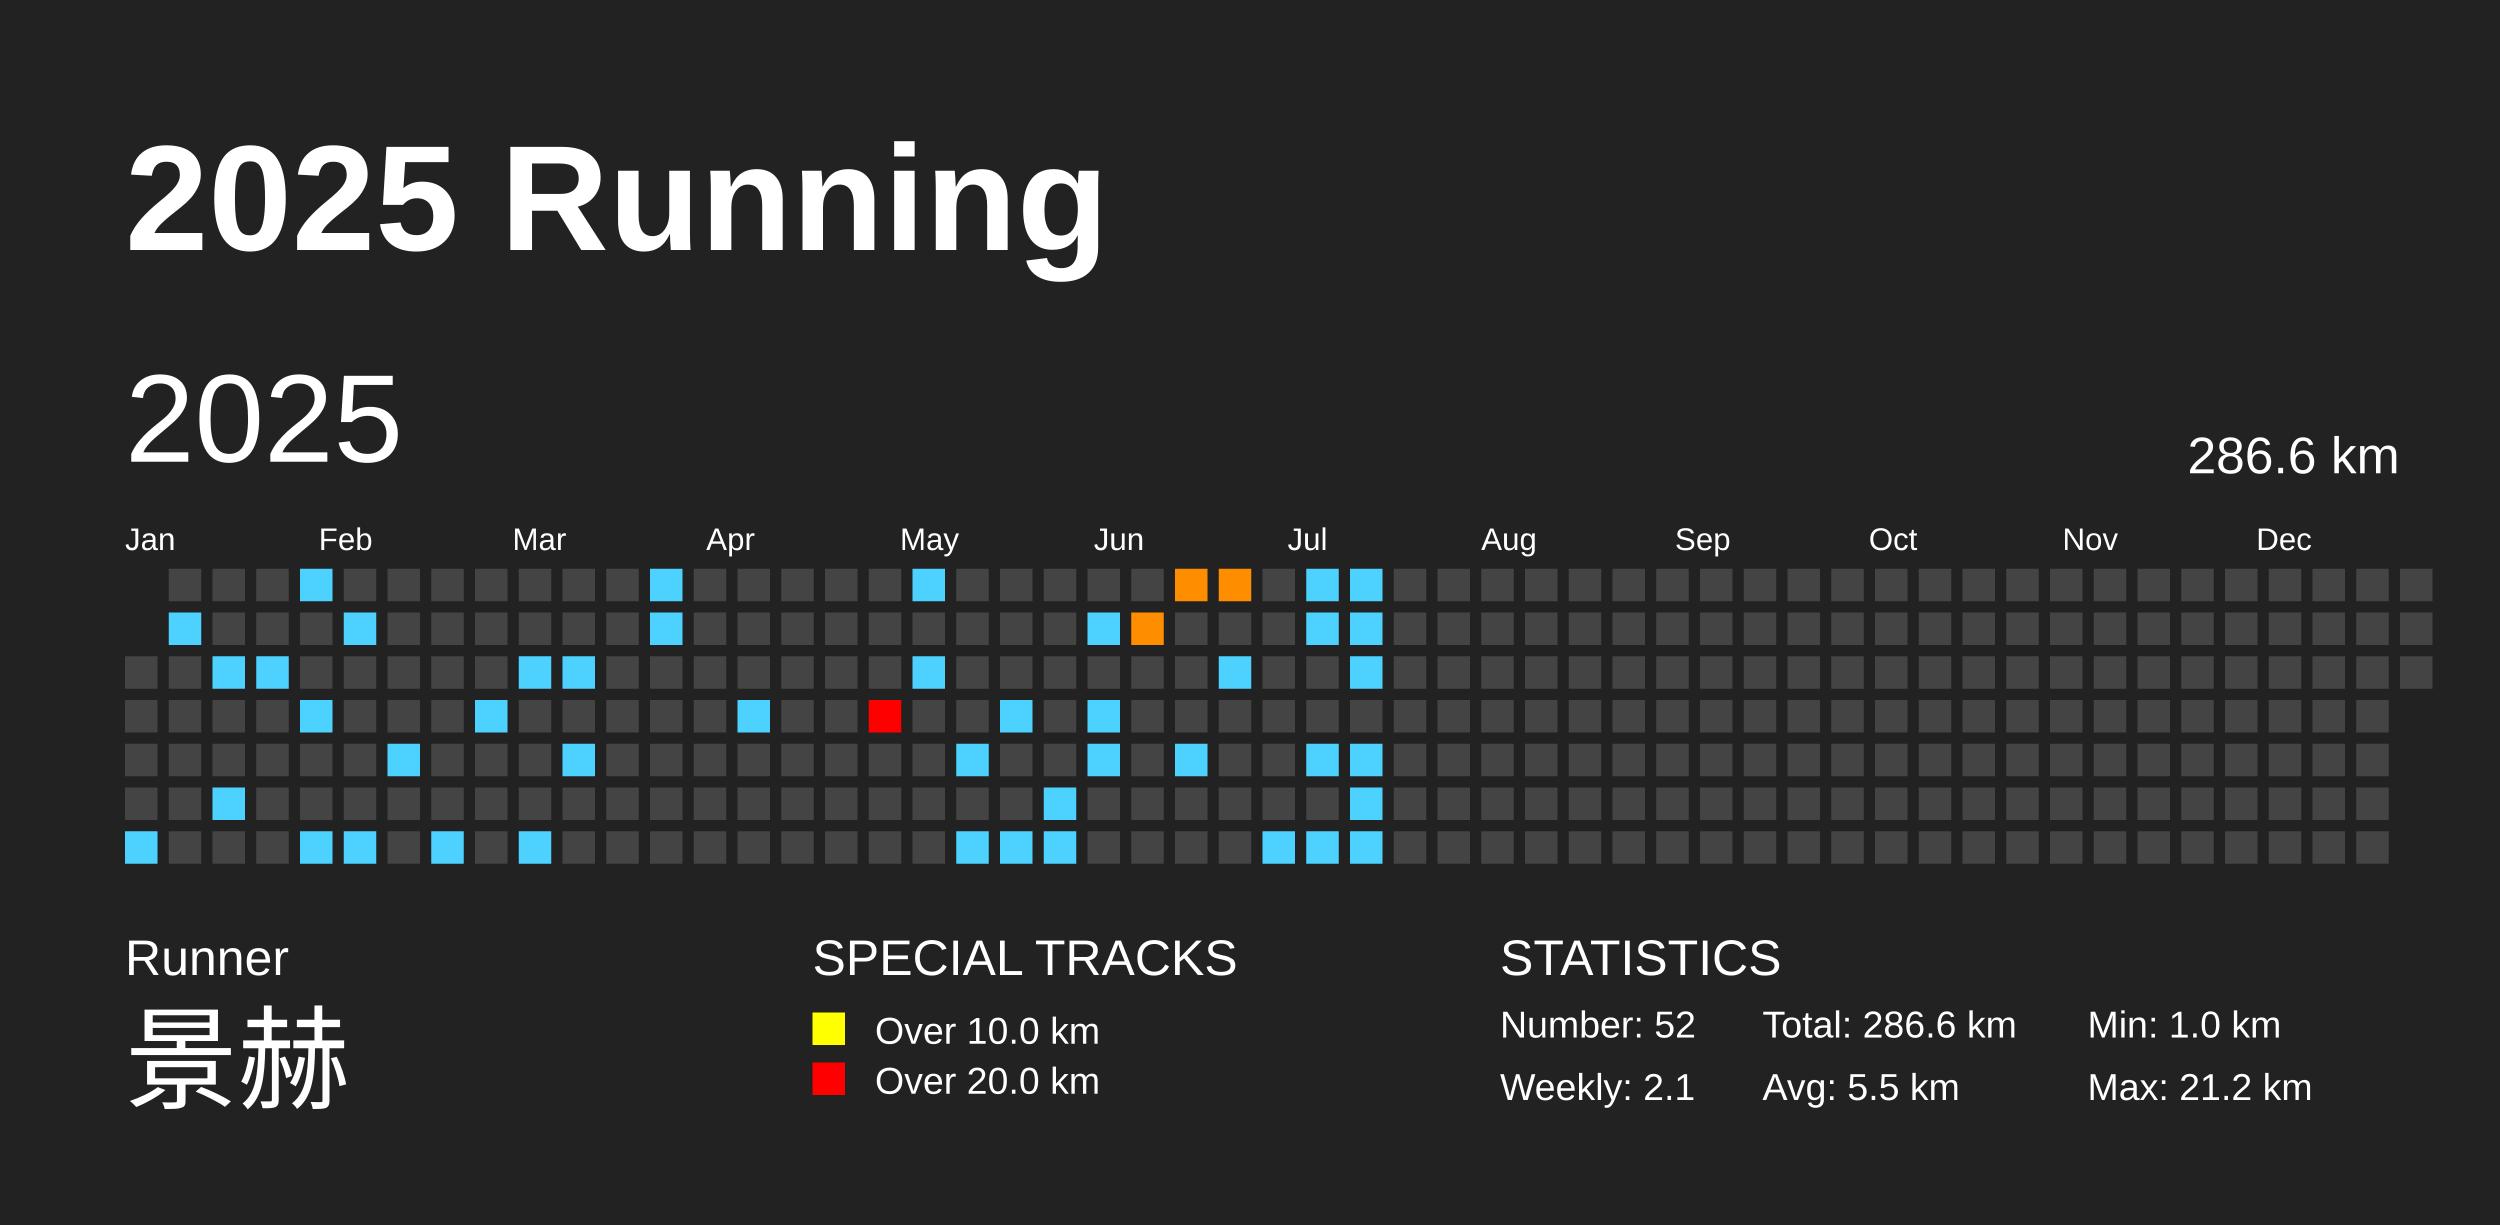
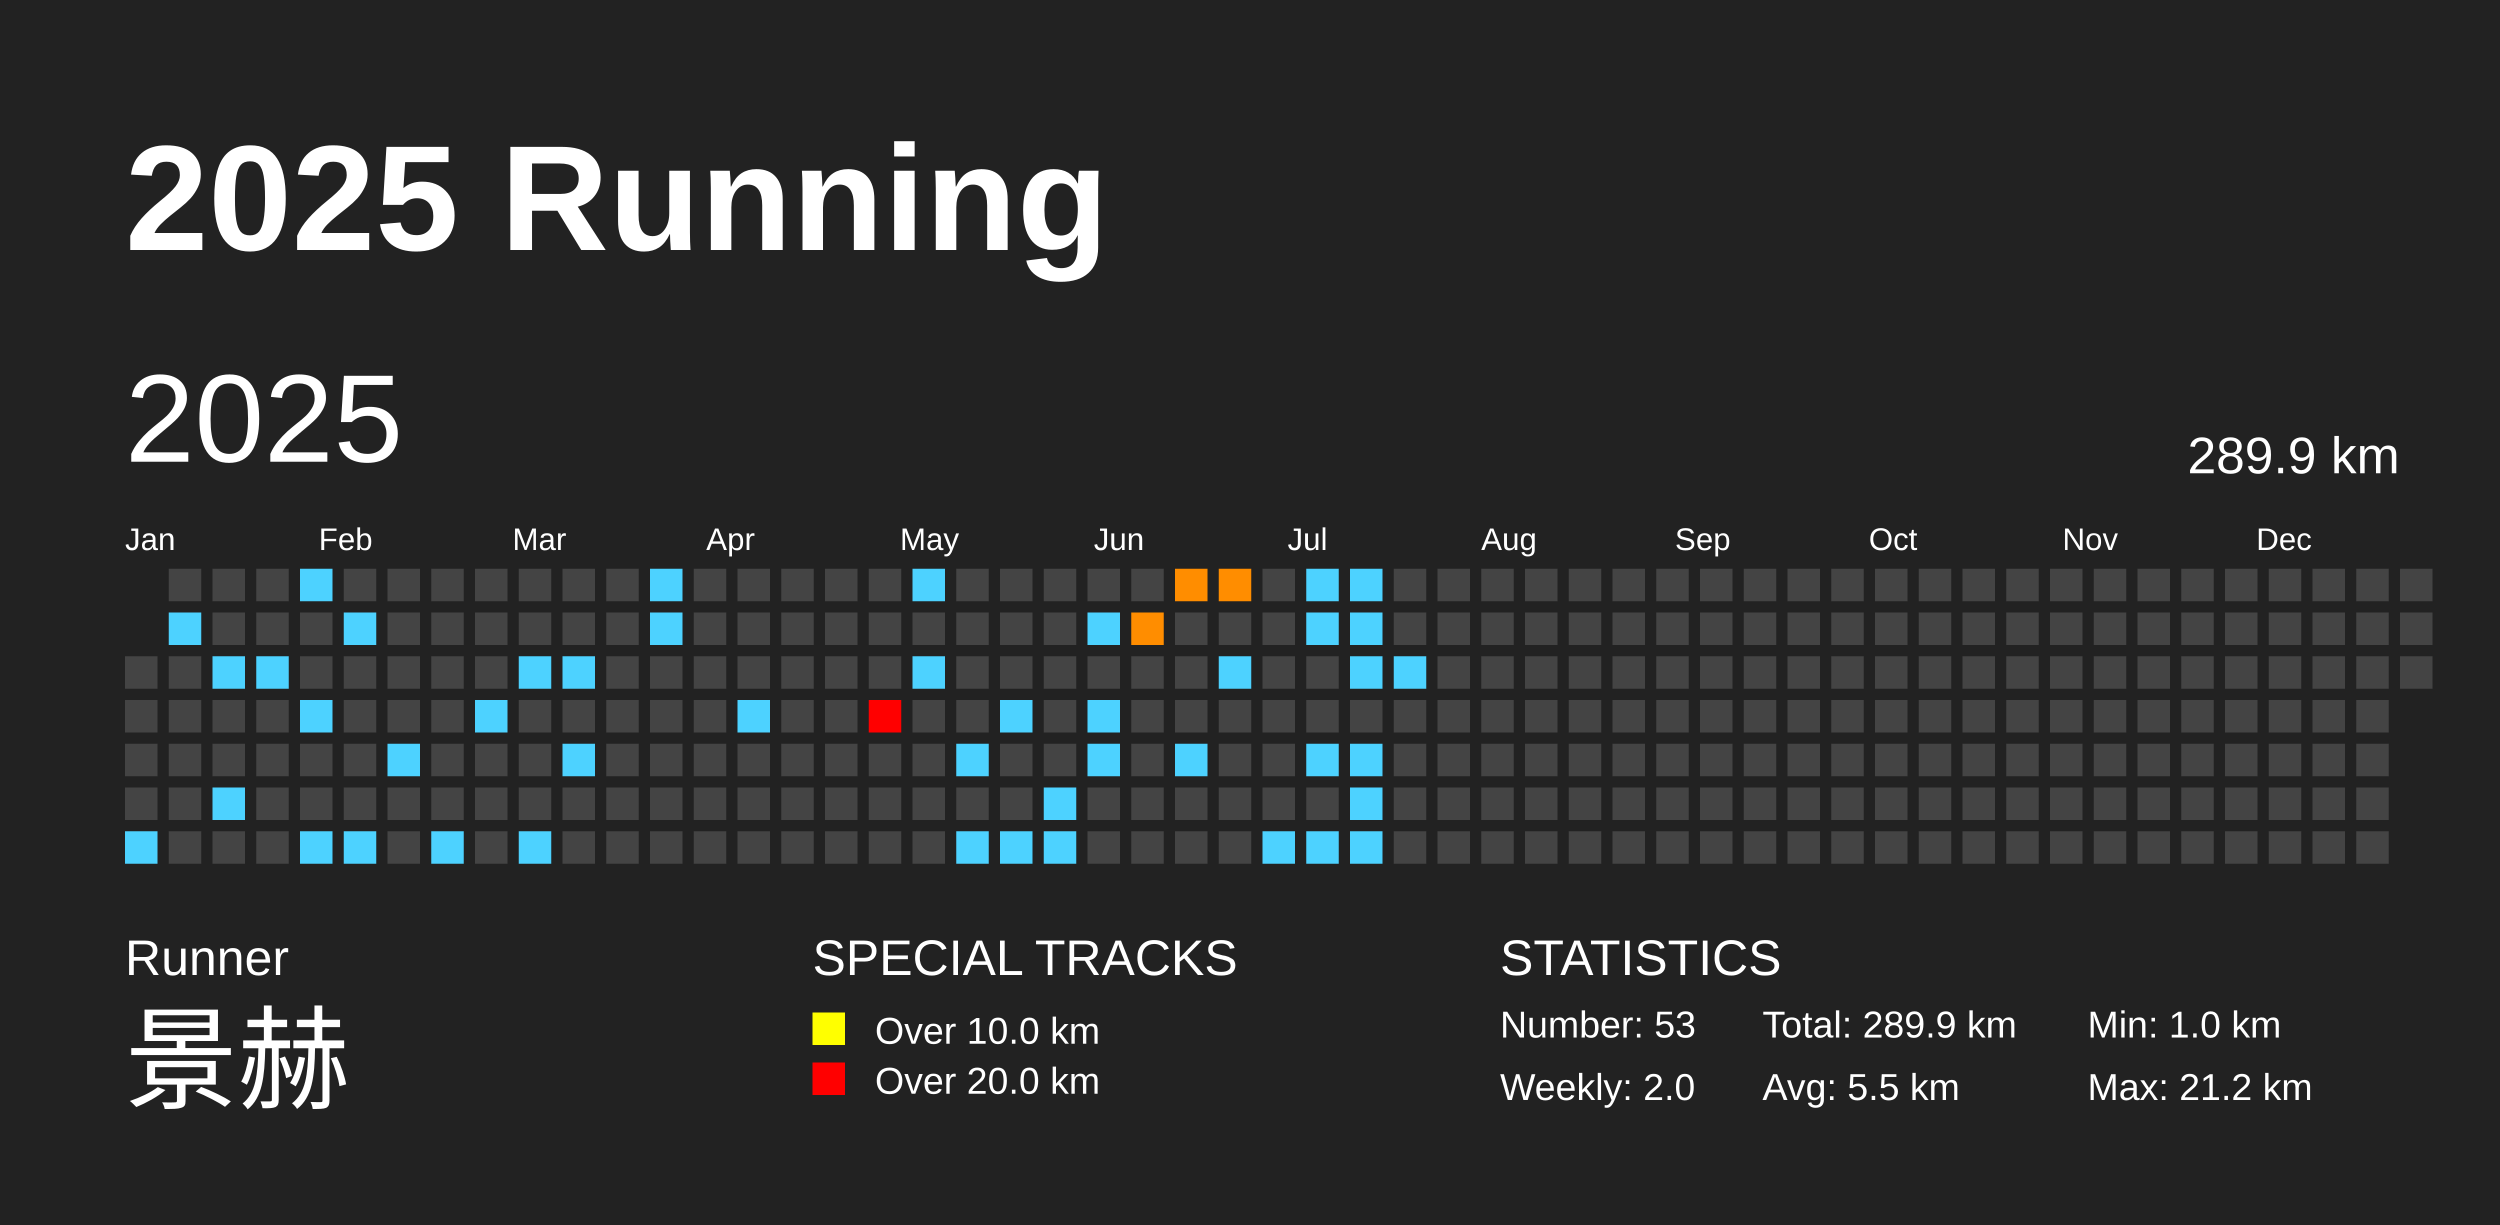
<svg xmlns="http://www.w3.org/2000/svg" baseProfile="full" height="98mm" version="1.1" viewBox="0,0,200,98" width="200mm">
  <defs />
  <rect fill="#222222" height="98" width="200" x="0" y="0" />
  <text fill="#FFFFFF" style="font-size:12px; font-family:Arial; font-weight:bold;" x="10" y="20">2025 Running</text>
  <text fill="#FFFFFF" style="font-size:4px; font-family:Arial" x="10" y="78">Runner</text>
  <text fill="#FFFFFF" style="font-size:9px; font-family:Arial" x="10" y="88">景赫</text>
  <text fill="#FFFFFF" style="font-size:4px; font-family:Arial" x="65" y="78">SPECIAL TRACKS</text>
  <rect fill="yellow" height="2.6" width="2.6" x="65" y="81" />
  <text fill="#FFFFFF" style="font-size:3px; font-family:Arial" x="70" y="83.5">Over 10.0 km</text>
  <rect fill="red" height="2.6" width="2.6" x="65" y="85" />
  <text fill="#FFFFFF" style="font-size:3px; font-family:Arial" x="70" y="87.5">Over 20.0 km</text>
  <text fill="#FFFFFF" style="font-size:4px; font-family:Arial" x="120" y="78">STATISTICS</text>
-   <text fill="#FFFFFF" style="font-size:3px; font-family:Arial" x="120" y="83">Number: 52</text>
-   <text fill="#FFFFFF" style="font-size:3px; font-family:Arial" x="120" y="88">Weekly: 2.1</text>
-   <text fill="#FFFFFF" style="font-size:3px; font-family:Arial" x="141" y="83">Total: 286.6 km</text>
+   <text fill="#FFFFFF" style="font-size:3px; font-family:Arial" x="120" y="83">Number: 53</text>
+   <text fill="#FFFFFF" style="font-size:3px; font-family:Arial" x="120" y="88">Weekly: 2.0</text>
+   <text fill="#FFFFFF" style="font-size:3px; font-family:Arial" x="141" y="83">Total: 289.9 km</text>
  <text fill="#FFFFFF" style="font-size:3px; font-family:Arial" x="141" y="88">Avg: 5.5 km</text>
  <text fill="#FFFFFF" style="font-size:3px; font-family:Arial" x="167" y="83">Min: 1.0 km</text>
  <text fill="#FFFFFF" style="font-size:3px; font-family:Arial" x="167" y="88">Max: 21.2 km</text>
  <text dominant-baseline="hanging" fill="#FFFFFF" style="font-size:10.0px; font-family:Arial;" x="10" y="30">2025</text>
-   <text dominant-baseline="hanging" fill="#FFFFFF" style="font-size:4.125px; font-family:Arial;" x="175" y="35">286.6 km</text>
+   <text dominant-baseline="hanging" fill="#FFFFFF" style="font-size:4.125px; font-family:Arial;" x="175" y="35">289.9 km</text>
  <text fill="#FFFFFF" style="font-size:2.5px; font-family:Arial" x="10.0" y="44">Jan</text>
  <text fill="#FFFFFF" style="font-size:2.5px; font-family:Arial" x="25.5" y="44">Feb</text>
  <text fill="#FFFFFF" style="font-size:2.5px; font-family:Arial" x="41.0" y="44">Mar</text>
  <text fill="#FFFFFF" style="font-size:2.5px; font-family:Arial" x="56.5" y="44">Apr</text>
  <text fill="#FFFFFF" style="font-size:2.5px; font-family:Arial" x="72.0" y="44">May</text>
  <text fill="#FFFFFF" style="font-size:2.5px; font-family:Arial" x="87.5" y="44">Jun</text>
  <text fill="#FFFFFF" style="font-size:2.5px; font-family:Arial" x="103.0" y="44">Jul</text>
  <text fill="#FFFFFF" style="font-size:2.5px; font-family:Arial" x="118.5" y="44">Aug</text>
  <text fill="#FFFFFF" style="font-size:2.5px; font-family:Arial" x="134.0" y="44">Sep</text>
  <text fill="#FFFFFF" style="font-size:2.5px; font-family:Arial" x="149.5" y="44">Oct</text>
  <text fill="#FFFFFF" style="font-size:2.5px; font-family:Arial" x="165.0" y="44">Nov</text>
  <text fill="#FFFFFF" style="font-size:2.5px; font-family:Arial" x="180.5" y="44">Dec</text>
  <rect fill="#444444" height="2.6" width="2.6" x="10.0" y="52.5" />
  <rect fill="#444444" height="2.6" width="2.6" x="10.0" y="56.0" />
  <rect fill="#444444" height="2.6" width="2.6" x="10.0" y="59.5" />
  <rect fill="#444444" height="2.6" width="2.6" x="10.0" y="63.0" />
  <rect fill="#4dd2ff" height="2.6" width="2.6" x="10.0" y="66.5" />
  <rect fill="#444444" height="2.6" width="2.6" x="13.5" y="45.5" />
  <rect fill="#4dd2ff" height="2.6" width="2.6" x="13.5" y="49.0" />
  <rect fill="#444444" height="2.6" width="2.6" x="13.5" y="52.5" />
  <rect fill="#444444" height="2.6" width="2.6" x="13.5" y="56.0" />
  <rect fill="#444444" height="2.6" width="2.6" x="13.5" y="59.5" />
  <rect fill="#444444" height="2.6" width="2.6" x="13.5" y="63.0" />
  <rect fill="#444444" height="2.6" width="2.6" x="13.5" y="66.5" />
  <rect fill="#444444" height="2.6" width="2.6" x="17.0" y="45.5" />
  <rect fill="#444444" height="2.6" width="2.6" x="17.0" y="49.0" />
  <rect fill="#4dd2ff" height="2.6" width="2.6" x="17.0" y="52.5" />
  <rect fill="#444444" height="2.6" width="2.6" x="17.0" y="56.0" />
  <rect fill="#444444" height="2.6" width="2.6" x="17.0" y="59.5" />
  <rect fill="#4dd2ff" height="2.6" width="2.6" x="17.0" y="63.0" />
  <rect fill="#444444" height="2.6" width="2.6" x="17.0" y="66.5" />
  <rect fill="#444444" height="2.6" width="2.6" x="20.5" y="45.5" />
  <rect fill="#444444" height="2.6" width="2.6" x="20.5" y="49.0" />
  <rect fill="#4dd2ff" height="2.6" width="2.6" x="20.5" y="52.5" />
  <rect fill="#444444" height="2.6" width="2.6" x="20.5" y="56.0" />
  <rect fill="#444444" height="2.6" width="2.6" x="20.5" y="59.5" />
  <rect fill="#444444" height="2.6" width="2.6" x="20.5" y="63.0" />
  <rect fill="#444444" height="2.6" width="2.6" x="20.5" y="66.5" />
  <rect fill="#4dd2ff" height="2.6" width="2.6" x="24.0" y="45.5" />
  <rect fill="#444444" height="2.6" width="2.6" x="24.0" y="49.0" />
  <rect fill="#444444" height="2.6" width="2.6" x="24.0" y="52.5" />
  <rect fill="#4dd2ff" height="2.6" width="2.6" x="24.0" y="56.0" />
  <rect fill="#444444" height="2.6" width="2.6" x="24.0" y="59.5" />
  <rect fill="#444444" height="2.6" width="2.6" x="24.0" y="63.0" />
  <rect fill="#4dd2ff" height="2.6" width="2.6" x="24.0" y="66.5" />
  <rect fill="#444444" height="2.6" width="2.6" x="27.5" y="45.5" />
  <rect fill="#4dd2ff" height="2.6" width="2.6" x="27.5" y="49.0" />
  <rect fill="#444444" height="2.6" width="2.6" x="27.5" y="52.5" />
  <rect fill="#444444" height="2.6" width="2.6" x="27.5" y="56.0" />
  <rect fill="#444444" height="2.6" width="2.6" x="27.5" y="59.5" />
  <rect fill="#444444" height="2.6" width="2.6" x="27.5" y="63.0" />
  <rect fill="#4dd2ff" height="2.6" width="2.6" x="27.5" y="66.5" />
  <rect fill="#444444" height="2.6" width="2.6" x="31.0" y="45.5" />
  <rect fill="#444444" height="2.6" width="2.6" x="31.0" y="49.0" />
  <rect fill="#444444" height="2.6" width="2.6" x="31.0" y="52.5" />
  <rect fill="#444444" height="2.6" width="2.6" x="31.0" y="56.0" />
  <rect fill="#4dd2ff" height="2.6" width="2.6" x="31.0" y="59.5" />
  <rect fill="#444444" height="2.6" width="2.6" x="31.0" y="63.0" />
  <rect fill="#444444" height="2.6" width="2.6" x="31.0" y="66.5" />
  <rect fill="#444444" height="2.6" width="2.6" x="34.5" y="45.5" />
  <rect fill="#444444" height="2.6" width="2.6" x="34.5" y="49.0" />
  <rect fill="#444444" height="2.6" width="2.6" x="34.5" y="52.5" />
  <rect fill="#444444" height="2.6" width="2.6" x="34.5" y="56.0" />
  <rect fill="#444444" height="2.6" width="2.6" x="34.5" y="59.5" />
  <rect fill="#444444" height="2.6" width="2.6" x="34.5" y="63.0" />
  <rect fill="#4dd2ff" height="2.6" width="2.6" x="34.5" y="66.5" />
  <rect fill="#444444" height="2.6" width="2.6" x="38.0" y="45.5" />
  <rect fill="#444444" height="2.6" width="2.6" x="38.0" y="49.0" />
  <rect fill="#444444" height="2.6" width="2.6" x="38.0" y="52.5" />
  <rect fill="#4dd2ff" height="2.6" width="2.6" x="38.0" y="56.0" />
  <rect fill="#444444" height="2.6" width="2.6" x="38.0" y="59.5" />
  <rect fill="#444444" height="2.6" width="2.6" x="38.0" y="63.0" />
  <rect fill="#444444" height="2.6" width="2.6" x="38.0" y="66.5" />
  <rect fill="#444444" height="2.6" width="2.6" x="41.5" y="45.5" />
  <rect fill="#444444" height="2.6" width="2.6" x="41.5" y="49.0" />
  <rect fill="#4dd2ff" height="2.6" width="2.6" x="41.5" y="52.5" />
  <rect fill="#444444" height="2.6" width="2.6" x="41.5" y="56.0" />
  <rect fill="#444444" height="2.6" width="2.6" x="41.5" y="59.5" />
  <rect fill="#444444" height="2.6" width="2.6" x="41.5" y="63.0" />
  <rect fill="#4dd2ff" height="2.6" width="2.6" x="41.5" y="66.5" />
  <rect fill="#444444" height="2.6" width="2.6" x="45.0" y="45.5" />
  <rect fill="#444444" height="2.6" width="2.6" x="45.0" y="49.0" />
  <rect fill="#4dd2ff" height="2.6" width="2.6" x="45.0" y="52.5" />
  <rect fill="#444444" height="2.6" width="2.6" x="45.0" y="56.0" />
  <rect fill="#4dd2ff" height="2.6" width="2.6" x="45.0" y="59.5" />
  <rect fill="#444444" height="2.6" width="2.6" x="45.0" y="63.0" />
  <rect fill="#444444" height="2.6" width="2.6" x="45.0" y="66.5" />
  <rect fill="#444444" height="2.6" width="2.6" x="48.5" y="45.5" />
  <rect fill="#444444" height="2.6" width="2.6" x="48.5" y="49.0" />
  <rect fill="#444444" height="2.6" width="2.6" x="48.5" y="52.5" />
  <rect fill="#444444" height="2.6" width="2.6" x="48.5" y="56.0" />
  <rect fill="#444444" height="2.6" width="2.6" x="48.5" y="59.5" />
  <rect fill="#444444" height="2.6" width="2.6" x="48.5" y="63.0" />
  <rect fill="#444444" height="2.6" width="2.6" x="48.5" y="66.5" />
  <rect fill="#4dd2ff" height="2.6" width="2.6" x="52.0" y="45.5" />
  <rect fill="#4dd2ff" height="2.6" width="2.6" x="52.0" y="49.0" />
  <rect fill="#444444" height="2.6" width="2.6" x="52.0" y="52.5" />
  <rect fill="#444444" height="2.6" width="2.6" x="52.0" y="56.0" />
  <rect fill="#444444" height="2.6" width="2.6" x="52.0" y="59.5" />
  <rect fill="#444444" height="2.6" width="2.6" x="52.0" y="63.0" />
  <rect fill="#444444" height="2.6" width="2.6" x="52.0" y="66.5" />
  <rect fill="#444444" height="2.6" width="2.6" x="55.5" y="45.5" />
  <rect fill="#444444" height="2.6" width="2.6" x="55.5" y="49.0" />
  <rect fill="#444444" height="2.6" width="2.6" x="55.5" y="52.5" />
  <rect fill="#444444" height="2.6" width="2.6" x="55.5" y="56.0" />
  <rect fill="#444444" height="2.6" width="2.6" x="55.5" y="59.5" />
  <rect fill="#444444" height="2.6" width="2.6" x="55.5" y="63.0" />
  <rect fill="#444444" height="2.6" width="2.6" x="55.5" y="66.5" />
  <rect fill="#444444" height="2.6" width="2.6" x="59.0" y="45.5" />
  <rect fill="#444444" height="2.6" width="2.6" x="59.0" y="49.0" />
  <rect fill="#444444" height="2.6" width="2.6" x="59.0" y="52.5" />
  <rect fill="#4dd2ff" height="2.6" width="2.6" x="59.0" y="56.0" />
  <rect fill="#444444" height="2.6" width="2.6" x="59.0" y="59.5" />
  <rect fill="#444444" height="2.6" width="2.6" x="59.0" y="63.0" />
  <rect fill="#444444" height="2.6" width="2.6" x="59.0" y="66.5" />
  <rect fill="#444444" height="2.6" width="2.6" x="62.5" y="45.5" />
  <rect fill="#444444" height="2.6" width="2.6" x="62.5" y="49.0" />
  <rect fill="#444444" height="2.6" width="2.6" x="62.5" y="52.5" />
  <rect fill="#444444" height="2.6" width="2.6" x="62.5" y="56.0" />
  <rect fill="#444444" height="2.6" width="2.6" x="62.5" y="59.5" />
  <rect fill="#444444" height="2.6" width="2.6" x="62.5" y="63.0" />
  <rect fill="#444444" height="2.6" width="2.6" x="62.5" y="66.5" />
  <rect fill="#444444" height="2.6" width="2.6" x="66.0" y="45.5" />
  <rect fill="#444444" height="2.6" width="2.6" x="66.0" y="49.0" />
  <rect fill="#444444" height="2.6" width="2.6" x="66.0" y="52.5" />
  <rect fill="#444444" height="2.6" width="2.6" x="66.0" y="56.0" />
  <rect fill="#444444" height="2.6" width="2.6" x="66.0" y="59.5" />
  <rect fill="#444444" height="2.6" width="2.6" x="66.0" y="63.0" />
  <rect fill="#444444" height="2.6" width="2.6" x="66.0" y="66.5" />
  <rect fill="#444444" height="2.6" width="2.6" x="69.5" y="45.5" />
  <rect fill="#444444" height="2.6" width="2.6" x="69.5" y="49.0" />
  <rect fill="#444444" height="2.6" width="2.6" x="69.5" y="52.5" />
  <rect fill="red" height="2.6" width="2.6" x="69.5" y="56.0" />
  <rect fill="#444444" height="2.6" width="2.6" x="69.5" y="59.5" />
  <rect fill="#444444" height="2.6" width="2.6" x="69.5" y="63.0" />
  <rect fill="#444444" height="2.6" width="2.6" x="69.5" y="66.5" />
  <rect fill="#4dd2ff" height="2.6" width="2.6" x="73.0" y="45.5" />
  <rect fill="#444444" height="2.6" width="2.6" x="73.0" y="49.0" />
  <rect fill="#4dd2ff" height="2.6" width="2.6" x="73.0" y="52.5" />
  <rect fill="#444444" height="2.6" width="2.6" x="73.0" y="56.0" />
  <rect fill="#444444" height="2.6" width="2.6" x="73.0" y="59.5" />
  <rect fill="#444444" height="2.6" width="2.6" x="73.0" y="63.0" />
  <rect fill="#444444" height="2.6" width="2.6" x="73.0" y="66.5" />
  <rect fill="#444444" height="2.6" width="2.6" x="76.5" y="45.5" />
  <rect fill="#444444" height="2.6" width="2.6" x="76.5" y="49.0" />
  <rect fill="#444444" height="2.6" width="2.6" x="76.5" y="52.5" />
  <rect fill="#444444" height="2.6" width="2.6" x="76.5" y="56.0" />
  <rect fill="#4dd2ff" height="2.6" width="2.6" x="76.5" y="59.5" />
  <rect fill="#444444" height="2.6" width="2.6" x="76.5" y="63.0" />
  <rect fill="#4dd2ff" height="2.6" width="2.6" x="76.5" y="66.5" />
  <rect fill="#444444" height="2.6" width="2.6" x="80.0" y="45.5" />
  <rect fill="#444444" height="2.6" width="2.6" x="80.0" y="49.0" />
  <rect fill="#444444" height="2.6" width="2.6" x="80.0" y="52.5" />
  <rect fill="#4dd2ff" height="2.6" width="2.6" x="80.0" y="56.0" />
  <rect fill="#444444" height="2.6" width="2.6" x="80.0" y="59.5" />
  <rect fill="#444444" height="2.6" width="2.6" x="80.0" y="63.0" />
  <rect fill="#4dd2ff" height="2.6" width="2.6" x="80.0" y="66.5" />
  <rect fill="#444444" height="2.6" width="2.6" x="83.5" y="45.5" />
  <rect fill="#444444" height="2.6" width="2.6" x="83.5" y="49.0" />
  <rect fill="#444444" height="2.6" width="2.6" x="83.5" y="52.5" />
  <rect fill="#444444" height="2.6" width="2.6" x="83.5" y="56.0" />
  <rect fill="#444444" height="2.6" width="2.6" x="83.5" y="59.5" />
  <rect fill="#4dd2ff" height="2.6" width="2.6" x="83.5" y="63.0" />
  <rect fill="#4dd2ff" height="2.6" width="2.6" x="83.5" y="66.5" />
  <rect fill="#444444" height="2.6" width="2.6" x="87.0" y="45.5" />
  <rect fill="#4dd2ff" height="2.6" width="2.6" x="87.0" y="49.0" />
  <rect fill="#444444" height="2.6" width="2.6" x="87.0" y="52.5" />
  <rect fill="#4dd2ff" height="2.6" width="2.6" x="87.0" y="56.0" />
  <rect fill="#4dd2ff" height="2.6" width="2.6" x="87.0" y="59.5" />
  <rect fill="#444444" height="2.6" width="2.6" x="87.0" y="63.0" />
  <rect fill="#444444" height="2.6" width="2.6" x="87.0" y="66.5" />
  <rect fill="#444444" height="2.6" width="2.6" x="90.5" y="45.5" />
  <rect fill="#ff8d00" height="2.6" width="2.6" x="90.5" y="49.0" />
  <rect fill="#444444" height="2.6" width="2.6" x="90.5" y="52.5" />
  <rect fill="#444444" height="2.6" width="2.6" x="90.5" y="56.0" />
  <rect fill="#444444" height="2.6" width="2.6" x="90.5" y="59.5" />
  <rect fill="#444444" height="2.6" width="2.6" x="90.5" y="63.0" />
  <rect fill="#444444" height="2.6" width="2.6" x="90.5" y="66.5" />
  <rect fill="#ff8d00" height="2.6" width="2.6" x="94.0" y="45.5" />
  <rect fill="#444444" height="2.6" width="2.6" x="94.0" y="49.0" />
  <rect fill="#444444" height="2.6" width="2.6" x="94.0" y="52.5" />
  <rect fill="#444444" height="2.6" width="2.6" x="94.0" y="56.0" />
  <rect fill="#4dd2ff" height="2.6" width="2.6" x="94.0" y="59.5" />
  <rect fill="#444444" height="2.6" width="2.6" x="94.0" y="63.0" />
  <rect fill="#444444" height="2.6" width="2.6" x="94.0" y="66.5" />
  <rect fill="#ff8d00" height="2.6" width="2.6" x="97.5" y="45.5" />
  <rect fill="#444444" height="2.6" width="2.6" x="97.5" y="49.0" />
  <rect fill="#4dd2ff" height="2.6" width="2.6" x="97.5" y="52.5" />
  <rect fill="#444444" height="2.6" width="2.6" x="97.5" y="56.0" />
  <rect fill="#444444" height="2.6" width="2.6" x="97.5" y="59.5" />
  <rect fill="#444444" height="2.6" width="2.6" x="97.5" y="63.0" />
  <rect fill="#444444" height="2.6" width="2.6" x="97.5" y="66.5" />
  <rect fill="#444444" height="2.6" width="2.6" x="101.0" y="45.5" />
  <rect fill="#444444" height="2.6" width="2.6" x="101.0" y="49.0" />
  <rect fill="#444444" height="2.6" width="2.6" x="101.0" y="52.5" />
  <rect fill="#444444" height="2.6" width="2.6" x="101.0" y="56.0" />
  <rect fill="#444444" height="2.6" width="2.6" x="101.0" y="59.5" />
  <rect fill="#444444" height="2.6" width="2.6" x="101.0" y="63.0" />
  <rect fill="#4dd2ff" height="2.6" width="2.6" x="101.0" y="66.5" />
  <rect fill="#4dd2ff" height="2.6" width="2.6" x="104.5" y="45.5" />
  <rect fill="#4dd2ff" height="2.6" width="2.6" x="104.5" y="49.0" />
  <rect fill="#444444" height="2.6" width="2.6" x="104.5" y="52.5" />
  <rect fill="#444444" height="2.6" width="2.6" x="104.5" y="56.0" />
  <rect fill="#4dd2ff" height="2.6" width="2.6" x="104.5" y="59.5" />
  <rect fill="#444444" height="2.6" width="2.6" x="104.5" y="63.0" />
  <rect fill="#4dd2ff" height="2.6" width="2.6" x="104.5" y="66.5" />
  <rect fill="#4dd2ff" height="2.6" width="2.6" x="108.0" y="45.5" />
  <rect fill="#4dd2ff" height="2.6" width="2.6" x="108.0" y="49.0" />
  <rect fill="#4dd2ff" height="2.6" width="2.6" x="108.0" y="52.5" />
  <rect fill="#444444" height="2.6" width="2.6" x="108.0" y="56.0" />
  <rect fill="#4dd2ff" height="2.6" width="2.6" x="108.0" y="59.5" />
  <rect fill="#4dd2ff" height="2.6" width="2.6" x="108.0" y="63.0" />
  <rect fill="#4dd2ff" height="2.6" width="2.6" x="108.0" y="66.5" />
  <rect fill="#444444" height="2.6" width="2.6" x="111.5" y="45.5" />
  <rect fill="#444444" height="2.6" width="2.6" x="111.5" y="49.0" />
-   <rect fill="#444444" height="2.6" width="2.6" x="111.5" y="52.5" />
+   <rect fill="#4dd2ff" height="2.6" width="2.6" x="111.5" y="52.5" />
  <rect fill="#444444" height="2.6" width="2.6" x="111.5" y="56.0" />
  <rect fill="#444444" height="2.6" width="2.6" x="111.5" y="59.5" />
  <rect fill="#444444" height="2.6" width="2.6" x="111.5" y="63.0" />
  <rect fill="#444444" height="2.6" width="2.6" x="111.5" y="66.5" />
  <rect fill="#444444" height="2.6" width="2.6" x="115.0" y="45.5" />
  <rect fill="#444444" height="2.6" width="2.6" x="115.0" y="49.0" />
  <rect fill="#444444" height="2.6" width="2.6" x="115.0" y="52.5" />
  <rect fill="#444444" height="2.6" width="2.6" x="115.0" y="56.0" />
  <rect fill="#444444" height="2.6" width="2.6" x="115.0" y="59.5" />
  <rect fill="#444444" height="2.6" width="2.6" x="115.0" y="63.0" />
  <rect fill="#444444" height="2.6" width="2.6" x="115.0" y="66.5" />
  <rect fill="#444444" height="2.6" width="2.6" x="118.5" y="45.5" />
  <rect fill="#444444" height="2.6" width="2.6" x="118.5" y="49.0" />
  <rect fill="#444444" height="2.6" width="2.6" x="118.5" y="52.5" />
  <rect fill="#444444" height="2.6" width="2.6" x="118.5" y="56.0" />
  <rect fill="#444444" height="2.6" width="2.6" x="118.5" y="59.5" />
  <rect fill="#444444" height="2.6" width="2.6" x="118.5" y="63.0" />
  <rect fill="#444444" height="2.6" width="2.6" x="118.5" y="66.5" />
  <rect fill="#444444" height="2.6" width="2.6" x="122.0" y="45.5" />
  <rect fill="#444444" height="2.6" width="2.6" x="122.0" y="49.0" />
  <rect fill="#444444" height="2.6" width="2.6" x="122.0" y="52.5" />
  <rect fill="#444444" height="2.6" width="2.6" x="122.0" y="56.0" />
  <rect fill="#444444" height="2.6" width="2.6" x="122.0" y="59.5" />
  <rect fill="#444444" height="2.6" width="2.6" x="122.0" y="63.0" />
  <rect fill="#444444" height="2.6" width="2.6" x="122.0" y="66.5" />
  <rect fill="#444444" height="2.6" width="2.6" x="125.5" y="45.5" />
  <rect fill="#444444" height="2.6" width="2.6" x="125.5" y="49.0" />
  <rect fill="#444444" height="2.6" width="2.6" x="125.5" y="52.5" />
  <rect fill="#444444" height="2.6" width="2.6" x="125.5" y="56.0" />
  <rect fill="#444444" height="2.6" width="2.6" x="125.5" y="59.5" />
  <rect fill="#444444" height="2.6" width="2.6" x="125.5" y="63.0" />
  <rect fill="#444444" height="2.6" width="2.6" x="125.5" y="66.5" />
  <rect fill="#444444" height="2.6" width="2.6" x="129.0" y="45.5" />
  <rect fill="#444444" height="2.6" width="2.6" x="129.0" y="49.0" />
  <rect fill="#444444" height="2.6" width="2.6" x="129.0" y="52.5" />
  <rect fill="#444444" height="2.6" width="2.6" x="129.0" y="56.0" />
  <rect fill="#444444" height="2.6" width="2.6" x="129.0" y="59.5" />
  <rect fill="#444444" height="2.6" width="2.6" x="129.0" y="63.0" />
  <rect fill="#444444" height="2.6" width="2.6" x="129.0" y="66.5" />
  <rect fill="#444444" height="2.6" width="2.6" x="132.5" y="45.5" />
  <rect fill="#444444" height="2.6" width="2.6" x="132.5" y="49.0" />
  <rect fill="#444444" height="2.6" width="2.6" x="132.5" y="52.5" />
  <rect fill="#444444" height="2.6" width="2.6" x="132.5" y="56.0" />
  <rect fill="#444444" height="2.6" width="2.6" x="132.5" y="59.5" />
  <rect fill="#444444" height="2.6" width="2.6" x="132.5" y="63.0" />
  <rect fill="#444444" height="2.6" width="2.6" x="132.5" y="66.5" />
  <rect fill="#444444" height="2.6" width="2.6" x="136.0" y="45.5" />
  <rect fill="#444444" height="2.6" width="2.6" x="136.0" y="49.0" />
  <rect fill="#444444" height="2.6" width="2.6" x="136.0" y="52.5" />
  <rect fill="#444444" height="2.6" width="2.6" x="136.0" y="56.0" />
  <rect fill="#444444" height="2.6" width="2.6" x="136.0" y="59.5" />
  <rect fill="#444444" height="2.6" width="2.6" x="136.0" y="63.0" />
  <rect fill="#444444" height="2.6" width="2.6" x="136.0" y="66.5" />
  <rect fill="#444444" height="2.6" width="2.6" x="139.5" y="45.5" />
  <rect fill="#444444" height="2.6" width="2.6" x="139.5" y="49.0" />
  <rect fill="#444444" height="2.6" width="2.6" x="139.5" y="52.5" />
  <rect fill="#444444" height="2.6" width="2.6" x="139.5" y="56.0" />
  <rect fill="#444444" height="2.6" width="2.6" x="139.5" y="59.5" />
  <rect fill="#444444" height="2.6" width="2.6" x="139.5" y="63.0" />
  <rect fill="#444444" height="2.6" width="2.6" x="139.5" y="66.5" />
  <rect fill="#444444" height="2.6" width="2.6" x="143.0" y="45.5" />
  <rect fill="#444444" height="2.6" width="2.6" x="143.0" y="49.0" />
  <rect fill="#444444" height="2.6" width="2.6" x="143.0" y="52.5" />
  <rect fill="#444444" height="2.6" width="2.6" x="143.0" y="56.0" />
  <rect fill="#444444" height="2.6" width="2.6" x="143.0" y="59.5" />
  <rect fill="#444444" height="2.6" width="2.6" x="143.0" y="63.0" />
  <rect fill="#444444" height="2.6" width="2.6" x="143.0" y="66.5" />
  <rect fill="#444444" height="2.6" width="2.6" x="146.5" y="45.5" />
  <rect fill="#444444" height="2.6" width="2.6" x="146.5" y="49.0" />
  <rect fill="#444444" height="2.6" width="2.6" x="146.5" y="52.5" />
  <rect fill="#444444" height="2.6" width="2.6" x="146.5" y="56.0" />
  <rect fill="#444444" height="2.6" width="2.6" x="146.5" y="59.5" />
  <rect fill="#444444" height="2.6" width="2.6" x="146.5" y="63.0" />
  <rect fill="#444444" height="2.6" width="2.6" x="146.5" y="66.5" />
  <rect fill="#444444" height="2.6" width="2.6" x="150.0" y="45.5" />
  <rect fill="#444444" height="2.6" width="2.6" x="150.0" y="49.0" />
  <rect fill="#444444" height="2.6" width="2.6" x="150.0" y="52.5" />
  <rect fill="#444444" height="2.6" width="2.6" x="150.0" y="56.0" />
  <rect fill="#444444" height="2.6" width="2.6" x="150.0" y="59.5" />
  <rect fill="#444444" height="2.6" width="2.6" x="150.0" y="63.0" />
  <rect fill="#444444" height="2.6" width="2.6" x="150.0" y="66.5" />
  <rect fill="#444444" height="2.6" width="2.6" x="153.5" y="45.5" />
  <rect fill="#444444" height="2.6" width="2.6" x="153.5" y="49.0" />
  <rect fill="#444444" height="2.6" width="2.6" x="153.5" y="52.5" />
  <rect fill="#444444" height="2.6" width="2.6" x="153.5" y="56.0" />
  <rect fill="#444444" height="2.6" width="2.6" x="153.5" y="59.5" />
  <rect fill="#444444" height="2.6" width="2.6" x="153.5" y="63.0" />
  <rect fill="#444444" height="2.6" width="2.6" x="153.5" y="66.5" />
  <rect fill="#444444" height="2.6" width="2.6" x="157.0" y="45.5" />
  <rect fill="#444444" height="2.6" width="2.6" x="157.0" y="49.0" />
  <rect fill="#444444" height="2.6" width="2.6" x="157.0" y="52.5" />
  <rect fill="#444444" height="2.6" width="2.6" x="157.0" y="56.0" />
  <rect fill="#444444" height="2.6" width="2.6" x="157.0" y="59.5" />
  <rect fill="#444444" height="2.6" width="2.6" x="157.0" y="63.0" />
  <rect fill="#444444" height="2.6" width="2.6" x="157.0" y="66.5" />
  <rect fill="#444444" height="2.6" width="2.6" x="160.5" y="45.5" />
  <rect fill="#444444" height="2.6" width="2.6" x="160.5" y="49.0" />
  <rect fill="#444444" height="2.6" width="2.6" x="160.5" y="52.5" />
  <rect fill="#444444" height="2.6" width="2.6" x="160.5" y="56.0" />
  <rect fill="#444444" height="2.6" width="2.6" x="160.5" y="59.5" />
  <rect fill="#444444" height="2.6" width="2.6" x="160.5" y="63.0" />
  <rect fill="#444444" height="2.6" width="2.6" x="160.5" y="66.5" />
  <rect fill="#444444" height="2.6" width="2.6" x="164.0" y="45.5" />
  <rect fill="#444444" height="2.6" width="2.6" x="164.0" y="49.0" />
  <rect fill="#444444" height="2.6" width="2.6" x="164.0" y="52.5" />
  <rect fill="#444444" height="2.6" width="2.6" x="164.0" y="56.0" />
  <rect fill="#444444" height="2.6" width="2.6" x="164.0" y="59.5" />
  <rect fill="#444444" height="2.6" width="2.6" x="164.0" y="63.0" />
  <rect fill="#444444" height="2.6" width="2.6" x="164.0" y="66.5" />
  <rect fill="#444444" height="2.6" width="2.6" x="167.5" y="45.5" />
  <rect fill="#444444" height="2.6" width="2.6" x="167.5" y="49.0" />
  <rect fill="#444444" height="2.6" width="2.6" x="167.5" y="52.5" />
  <rect fill="#444444" height="2.6" width="2.6" x="167.5" y="56.0" />
  <rect fill="#444444" height="2.6" width="2.6" x="167.5" y="59.5" />
  <rect fill="#444444" height="2.6" width="2.6" x="167.5" y="63.0" />
  <rect fill="#444444" height="2.6" width="2.6" x="167.5" y="66.5" />
  <rect fill="#444444" height="2.6" width="2.6" x="171.0" y="45.5" />
  <rect fill="#444444" height="2.6" width="2.6" x="171.0" y="49.0" />
  <rect fill="#444444" height="2.6" width="2.6" x="171.0" y="52.5" />
  <rect fill="#444444" height="2.6" width="2.6" x="171.0" y="56.0" />
  <rect fill="#444444" height="2.6" width="2.6" x="171.0" y="59.5" />
  <rect fill="#444444" height="2.6" width="2.6" x="171.0" y="63.0" />
  <rect fill="#444444" height="2.6" width="2.6" x="171.0" y="66.5" />
  <rect fill="#444444" height="2.6" width="2.6" x="174.5" y="45.5" />
  <rect fill="#444444" height="2.6" width="2.6" x="174.5" y="49.0" />
  <rect fill="#444444" height="2.6" width="2.6" x="174.5" y="52.5" />
  <rect fill="#444444" height="2.6" width="2.6" x="174.5" y="56.0" />
  <rect fill="#444444" height="2.6" width="2.6" x="174.5" y="59.5" />
  <rect fill="#444444" height="2.6" width="2.6" x="174.5" y="63.0" />
  <rect fill="#444444" height="2.6" width="2.6" x="174.5" y="66.5" />
  <rect fill="#444444" height="2.6" width="2.6" x="178.0" y="45.5" />
  <rect fill="#444444" height="2.6" width="2.6" x="178.0" y="49.0" />
  <rect fill="#444444" height="2.6" width="2.6" x="178.0" y="52.5" />
  <rect fill="#444444" height="2.6" width="2.6" x="178.0" y="56.0" />
  <rect fill="#444444" height="2.6" width="2.6" x="178.0" y="59.5" />
  <rect fill="#444444" height="2.6" width="2.6" x="178.0" y="63.0" />
  <rect fill="#444444" height="2.6" width="2.6" x="178.0" y="66.5" />
  <rect fill="#444444" height="2.6" width="2.6" x="181.5" y="45.5" />
  <rect fill="#444444" height="2.6" width="2.6" x="181.5" y="49.0" />
  <rect fill="#444444" height="2.6" width="2.6" x="181.5" y="52.5" />
  <rect fill="#444444" height="2.6" width="2.6" x="181.5" y="56.0" />
  <rect fill="#444444" height="2.6" width="2.6" x="181.5" y="59.5" />
  <rect fill="#444444" height="2.6" width="2.6" x="181.5" y="63.0" />
  <rect fill="#444444" height="2.6" width="2.6" x="181.5" y="66.5" />
  <rect fill="#444444" height="2.6" width="2.6" x="185.0" y="45.5" />
  <rect fill="#444444" height="2.6" width="2.6" x="185.0" y="49.0" />
  <rect fill="#444444" height="2.6" width="2.6" x="185.0" y="52.5" />
  <rect fill="#444444" height="2.6" width="2.6" x="185.0" y="56.0" />
  <rect fill="#444444" height="2.6" width="2.6" x="185.0" y="59.5" />
  <rect fill="#444444" height="2.6" width="2.6" x="185.0" y="63.0" />
  <rect fill="#444444" height="2.6" width="2.6" x="185.0" y="66.5" />
  <rect fill="#444444" height="2.6" width="2.6" x="188.5" y="45.5" />
  <rect fill="#444444" height="2.6" width="2.6" x="188.5" y="49.0" />
  <rect fill="#444444" height="2.6" width="2.6" x="188.5" y="52.5" />
  <rect fill="#444444" height="2.6" width="2.6" x="188.5" y="56.0" />
  <rect fill="#444444" height="2.6" width="2.6" x="188.5" y="59.5" />
  <rect fill="#444444" height="2.6" width="2.6" x="188.5" y="63.0" />
  <rect fill="#444444" height="2.6" width="2.6" x="188.5" y="66.5" />
  <rect fill="#444444" height="2.6" width="2.6" x="192.0" y="45.5" />
  <rect fill="#444444" height="2.6" width="2.6" x="192.0" y="49.0" />
  <rect fill="#444444" height="2.6" width="2.6" x="192.0" y="52.5" />
</svg>
